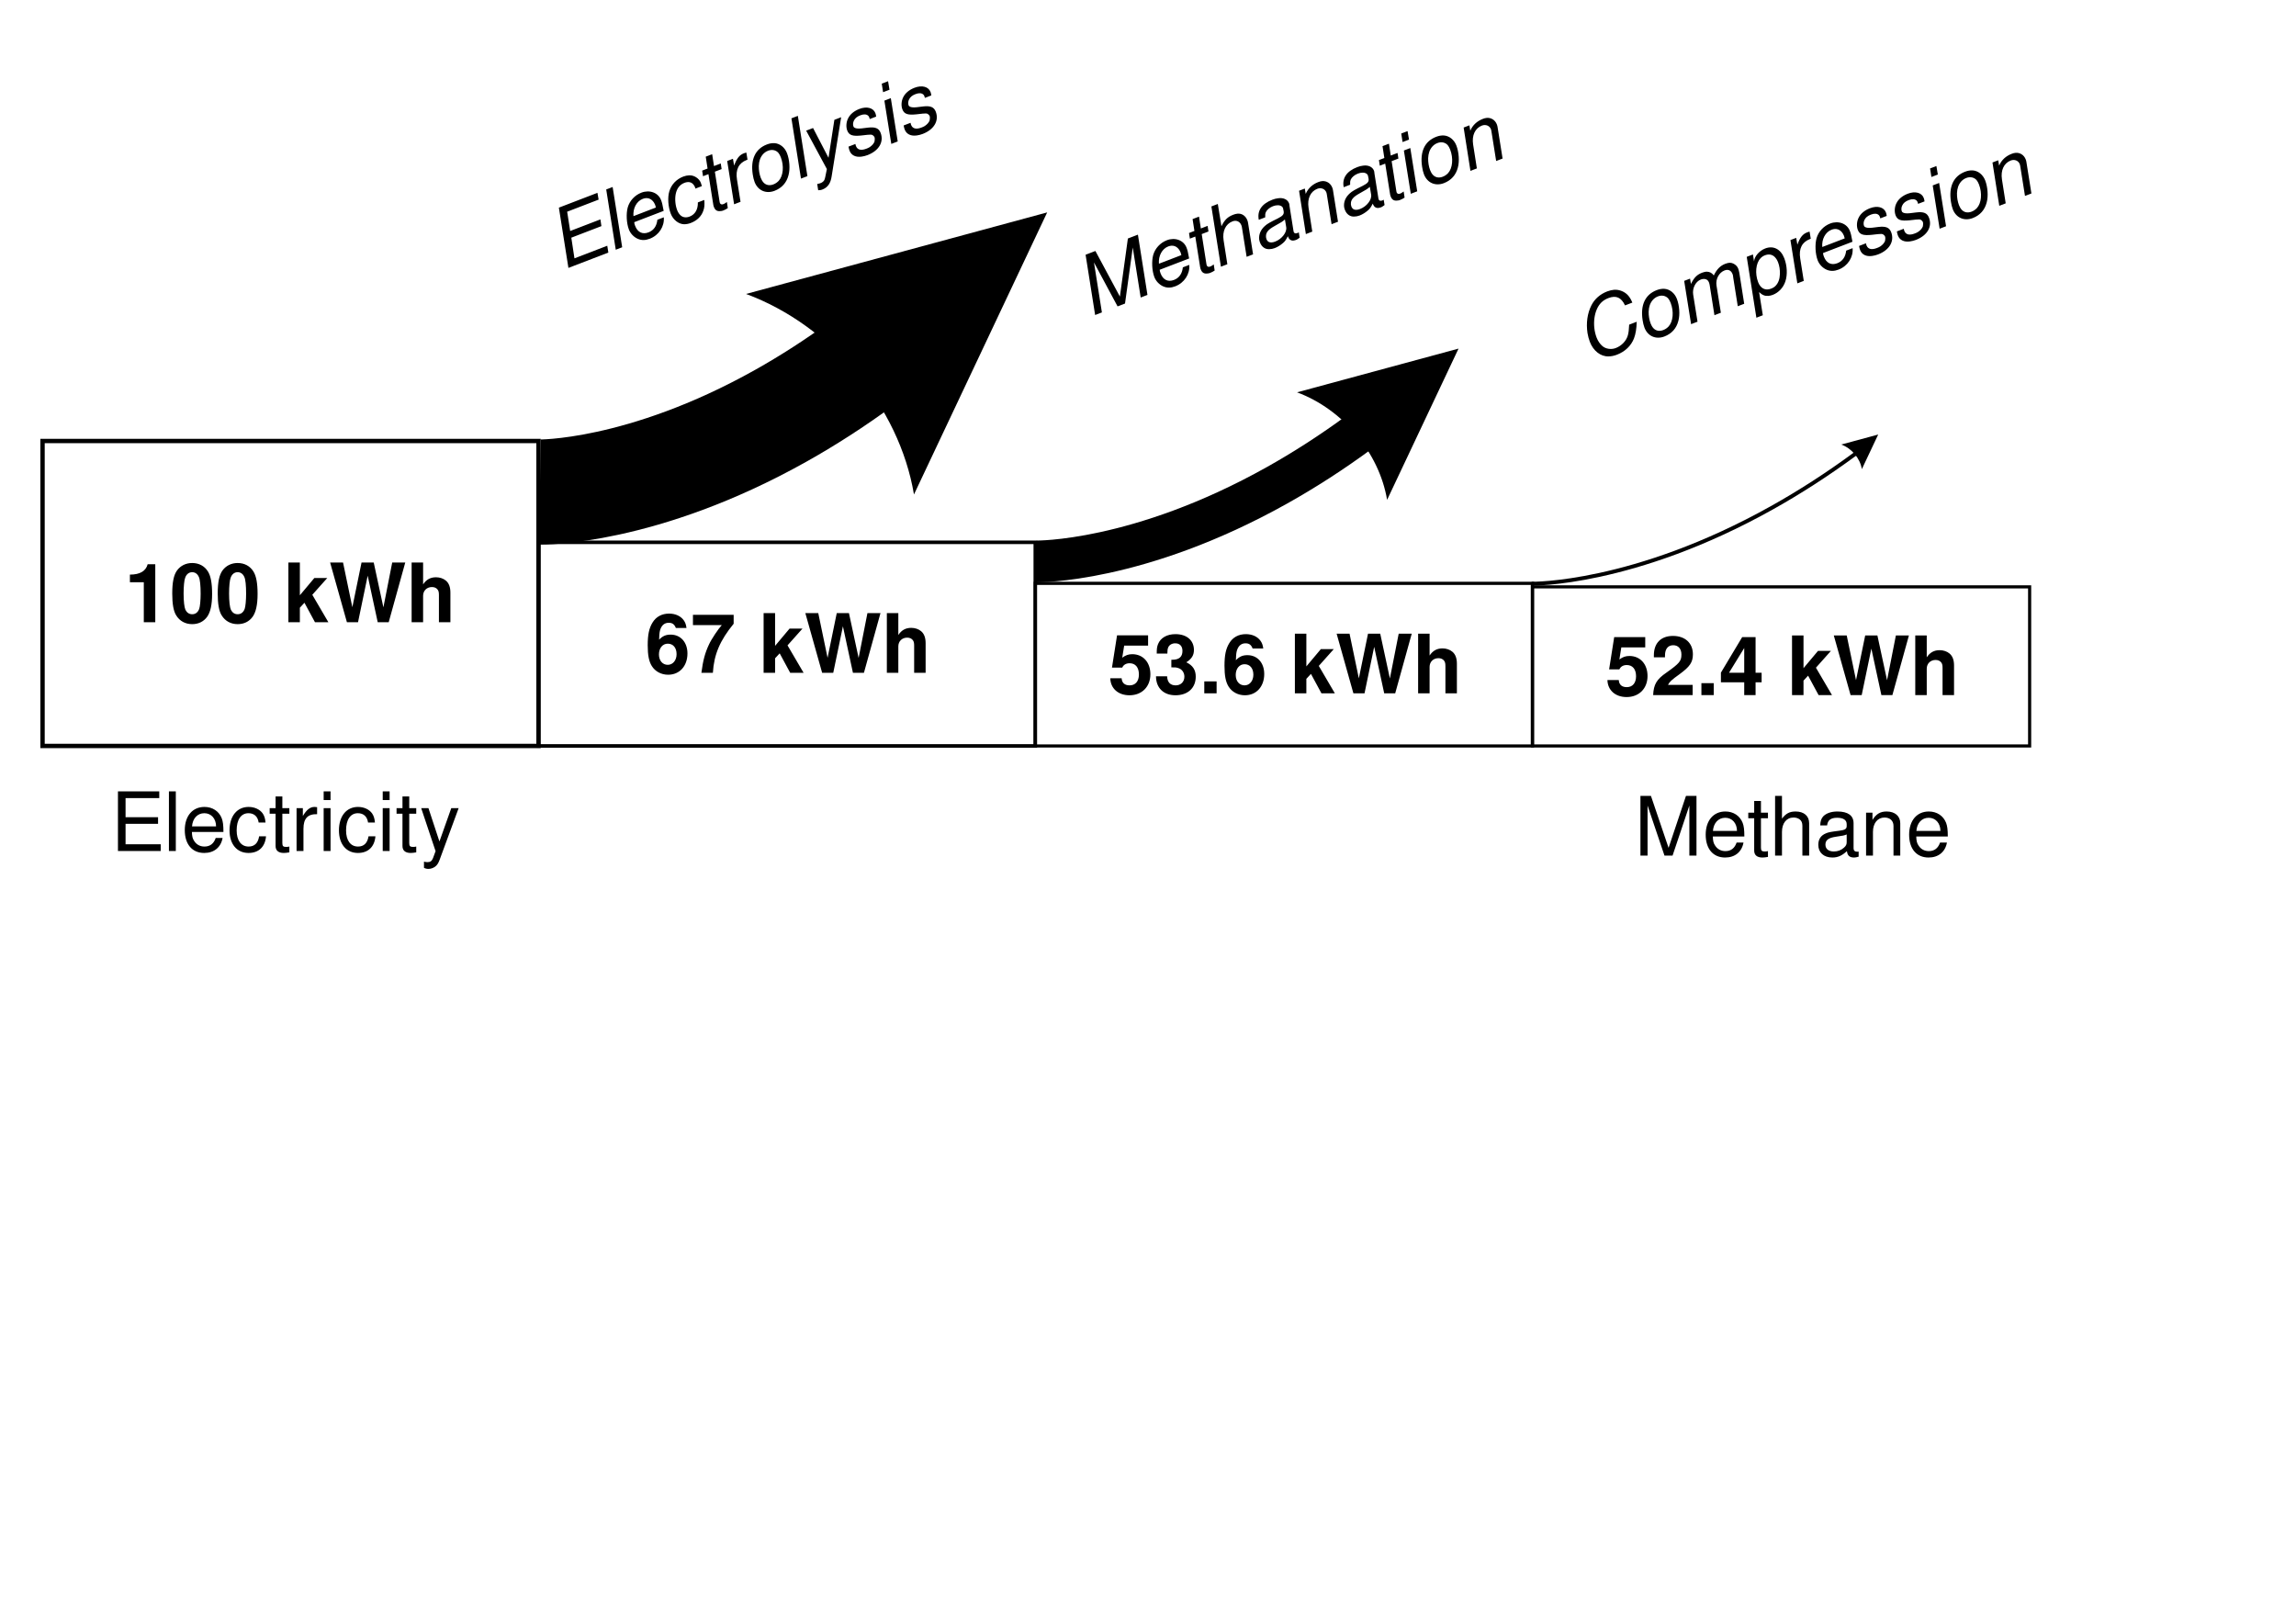
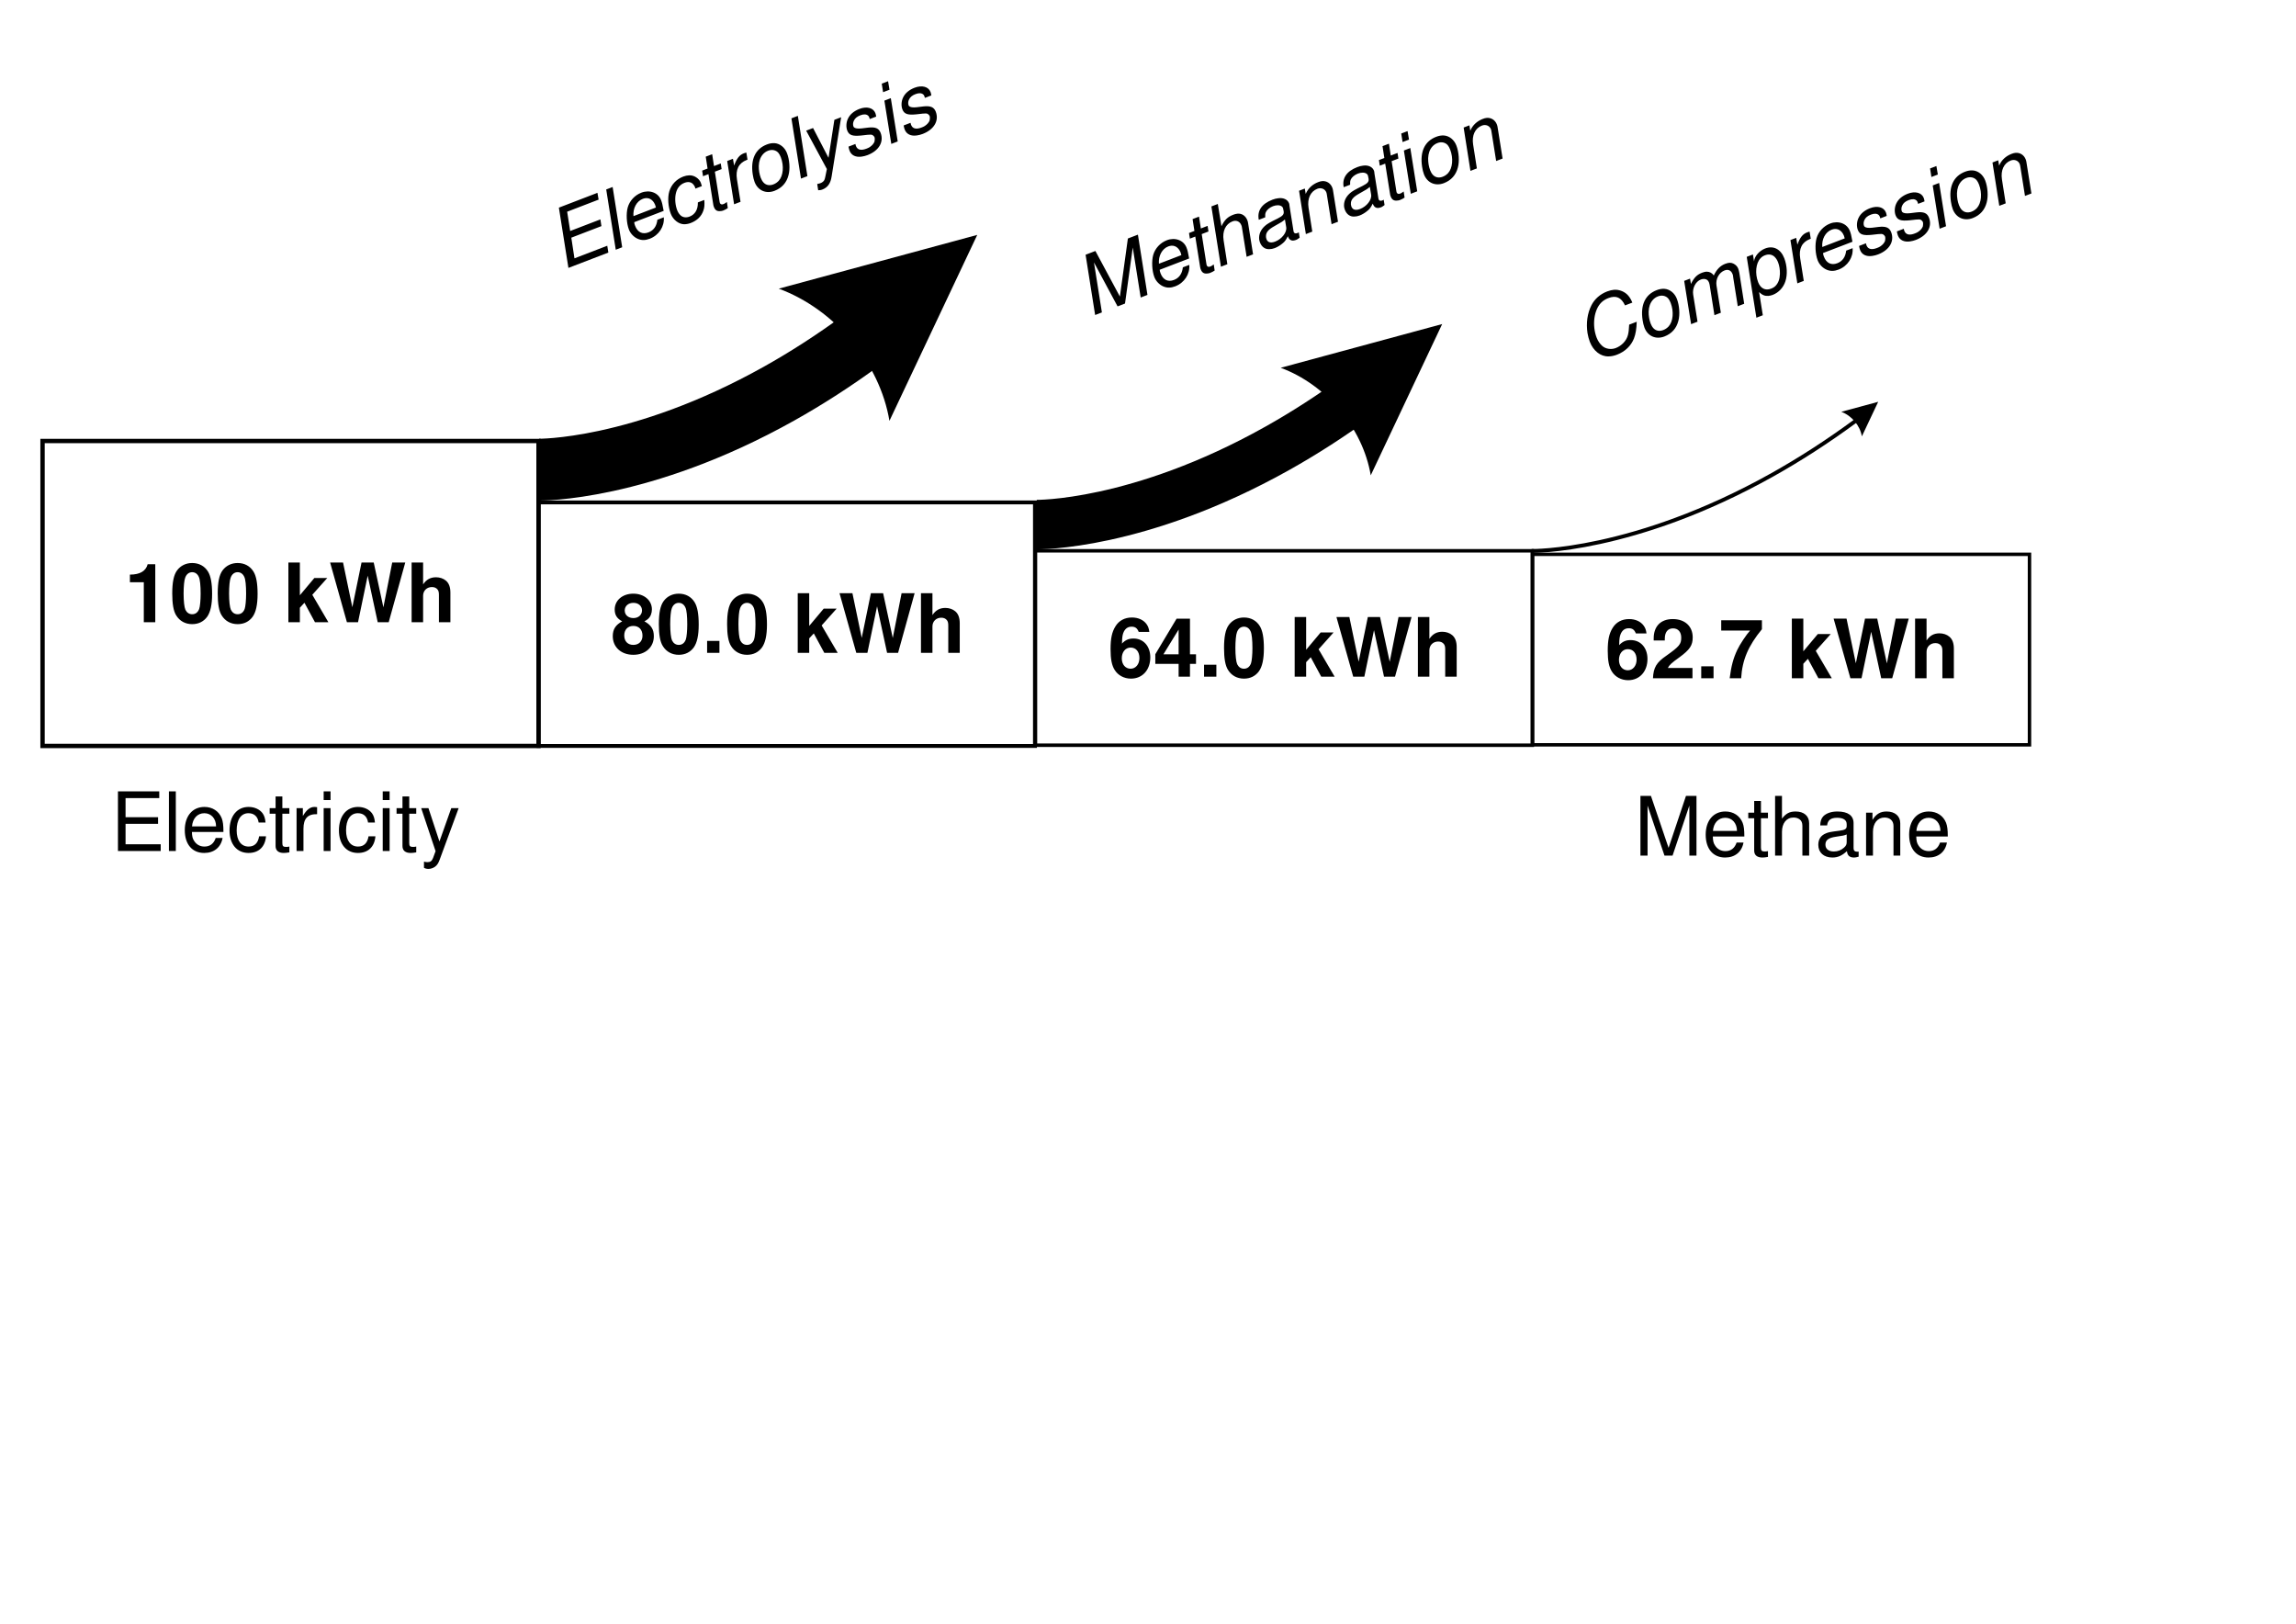
<svg xmlns="http://www.w3.org/2000/svg" width="297mm" height="210mm" viewBox="0 0 297 210" version="1.1" id="svg5">
  <defs id="defs2">
    <marker style="overflow:visible;" id="Arrow2Lend" refX="0.0" refY="0.0" orient="auto">
      <path transform="scale(1.1) rotate(180) translate(1,0)" d="M 8.719,4.034 L -2.207,0.016 L 8.719,-4.002 C 6.973,-1.63 6.983,1.616 8.719,4.034 z " style="stroke:context-stroke;fill-rule:evenodd;fill:context-stroke;stroke-width:0.625;stroke-linejoin:round;" id="path7670" />
    </marker>
    <marker style="overflow:visible;" id="Arrow1Send" refX="0.0" refY="0.0" orient="auto">
      <path transform="scale(0.2) rotate(180) translate(6,0)" style="fill-rule:evenodd;fill:context-stroke;stroke:context-stroke;stroke-width:1.0pt;" d="M 0.0,0.0 L 5.0,-5.0 L -12.5,0.0 L 5.0,5.0 L 0.0,0.0 z " id="path7664" />
    </marker>
    <marker style="overflow:visible" id="Arrow1Mstart" refX="0.0" refY="0.0" orient="auto">
      <path transform="scale(0.4) translate(10,0)" style="fill-rule:evenodd;fill:context-stroke;stroke:context-stroke;stroke-width:1.0pt" d="M 0.0,0.0 L 5.0,-5.0 L -12.5,0.0 L 5.0,5.0 L 0.0,0.0 z " id="path7655" />
    </marker>
    <marker style="overflow:visible" id="Arrow1Sstart" refX="0.0" refY="0.0" orient="auto">
      <path transform="scale(0.2) translate(6,0)" style="fill-rule:evenodd;fill:context-stroke;stroke:context-stroke;stroke-width:1.0pt" d="M 0.0,0.0 L 5.0,-5.0 L -12.5,0.0 L 5.0,5.0 L 0.0,0.0 z " id="path7661" />
    </marker>
    <marker style="overflow:visible" id="Arrow1Send-0" refX="0" refY="0" orient="auto">
      <path transform="matrix(-0.2,0,0,-0.2,-1.2,0)" style="fill:context-stroke;fill-rule:evenodd;stroke:context-stroke;stroke-width:1pt" d="M 0,0 5,-5 -12.5,0 5,5 Z" id="path7664-0" />
    </marker>
  </defs>
  <g id="layer1">
    <rect style="fill:none;fill-opacity:1;stroke:#000000;stroke-width:0.562;stroke-linecap:round;stroke-miterlimit:4;stroke-dasharray:none" id="rect31" width="64.158" height="39.438" x="5.503" y="57.039" />
-     <rect style="fill:none;fill-opacity:1;stroke:#000000;stroke-width:0.46;stroke-linecap:round;stroke-miterlimit:4;stroke-dasharray:none" id="rect31-3" width="64.26" height="26.34" x="69.661" y="70.137" />
-     <rect style="fill:none;fill-opacity:1;stroke:#000000;stroke-width:0.411;stroke-linecap:round;stroke-miterlimit:4;stroke-dasharray:none" id="rect31-3-2" width="64.309" height="21.029" x="133.921" y="75.448" />
-     <rect style="fill:none;fill-opacity:1;stroke:#000000;stroke-width:0.406;stroke-linecap:round;stroke-miterlimit:4;stroke-dasharray:none" id="rect31-3-2-0" width="64.314" height="20.574" x="198.23" y="75.903" />
+     <rect style="fill:none;fill-opacity:1;stroke:#000000;stroke-width:0.503;stroke-linecap:round;stroke-miterlimit:4;stroke-dasharray:none" id="rect31-3" width="64.217" height="31.497" x="69.661" y="64.98" />
+     <rect style="fill:none;fill-opacity:1;stroke:#000000;stroke-width:0.449;stroke-linecap:round;stroke-miterlimit:4;stroke-dasharray:none" id="rect31-3-2" width="64.271" height="25.151" x="133.941" y="71.234" />
+     <rect style="fill:none;fill-opacity:1;stroke:#000000;stroke-width:0.445;stroke-linecap:round;stroke-miterlimit:4;stroke-dasharray:none" id="rect31-3-2-0" width="64.275" height="24.643" x="198.25" y="71.689" />
    <text xml:space="preserve" style="font-weight:bold;font-size:10.583px;line-height:1.25;font-family:Helvetica;-inkscape-font-specification:'Helvetica Bold';word-spacing:0px;stroke-width:0.265" x="16.085" y="80.474" id="text3808">
      <tspan id="tspan3806" style="font-size:10.583px;stroke-width:0.265" x="16.085" y="80.474">100 kWh</tspan>
    </text>
    <text xml:space="preserve" style="font-style:normal;font-variant:normal;font-weight:normal;font-stretch:normal;font-size:10.583px;line-height:1.25;font-family:Helvetica;-inkscape-font-specification:Helvetica;word-spacing:0px;stroke-width:0.265" x="14.303" y="110.066" id="text3808-2">
      <tspan id="tspan3806-1" style="font-style:normal;font-variant:normal;font-weight:normal;font-stretch:normal;font-size:10.583px;font-family:Helvetica;-inkscape-font-specification:Helvetica;stroke-width:0.265" x="14.303" y="110.066">Electricity</tspan>
    </text>
    <text xml:space="preserve" style="font-style:normal;font-variant:normal;font-weight:normal;font-stretch:normal;font-size:10.583px;line-height:1.25;font-family:Helvetica;-inkscape-font-specification:Helvetica;word-spacing:0px;stroke-width:0.265" x="211.404" y="110.656" id="text3808-2-2">
      <tspan id="tspan3806-1-3" style="font-style:normal;font-variant:normal;font-weight:normal;font-stretch:normal;font-size:10.583px;font-family:Helvetica;-inkscape-font-specification:Helvetica;stroke-width:0.265" x="211.404" y="110.656">Methane</tspan>
    </text>
    <text xml:space="preserve" style="font-style:normal;font-variant:normal;font-weight:normal;font-stretch:normal;font-size:10.583px;line-height:1.25;font-family:Helvetica;-inkscape-font-specification:Helvetica;word-spacing:0px;stroke-width:0.265" x="55.269" y="58.704" id="text3808-2-4" transform="rotate(-21.00509)">
      <tspan style="font-style:oblique;font-variant:normal;font-weight:normal;font-stretch:normal;font-size:10.583px;font-family:Helvetica;-inkscape-font-specification:'Helvetica Oblique';stroke-width:0.265" x="55.269" y="58.704" id="tspan21057">Electrolysis</tspan>
      <tspan style="font-style:oblique;font-variant:normal;font-weight:normal;font-stretch:normal;font-size:10.583px;font-family:Helvetica;-inkscape-font-specification:'Helvetica Oblique';stroke-width:0.265" x="55.269" y="71.933" id="tspan46361" />
      <tspan style="font-style:oblique;font-variant:normal;font-weight:normal;font-stretch:normal;font-size:10.583px;font-family:Helvetica;-inkscape-font-specification:'Helvetica Oblique';stroke-width:0.265" x="55.269" y="85.162" id="tspan45840" />
    </text>
    <text xml:space="preserve" style="font-style:normal;font-variant:normal;font-weight:normal;font-stretch:normal;font-size:10.583px;line-height:1.25;font-family:Helvetica;-inkscape-font-specification:Helvetica;word-spacing:0px;stroke-width:0.265" x="116.848" y="88.812" id="text3808-2-4-8" transform="rotate(-21.00509)">
      <tspan style="font-style:oblique;font-variant:normal;font-weight:normal;font-stretch:normal;font-size:10.583px;font-family:Helvetica;-inkscape-font-specification:'Helvetica Oblique';stroke-width:0.265" x="116.848" y="88.812" id="tspan21057-0">Methanation</tspan>
    </text>
    <text xml:space="preserve" style="font-style:normal;font-variant:normal;font-weight:normal;font-stretch:normal;font-size:10.583px;line-height:1.25;font-family:Helvetica;-inkscape-font-specification:Helvetica;word-spacing:0px;stroke-width:0.265" x="174.954" y="117.55" id="text3808-2-4-8-9" transform="rotate(-21.00509)">
      <tspan style="font-style:oblique;font-variant:normal;font-weight:normal;font-stretch:normal;font-size:10.583px;font-family:Helvetica;-inkscape-font-specification:'Helvetica Oblique';stroke-width:0.265" x="174.954" y="117.55" id="tspan21057-0-5">Compression</tspan>
    </text>
-     <text xml:space="preserve" style="font-weight:bold;font-size:10.583px;line-height:1.25;font-family:Helvetica;-inkscape-font-specification:'Helvetica Bold';word-spacing:0px;stroke-width:0.265" x="83.441" y="87.017" id="text3808-3">
-       <tspan id="tspan3806-9" style="font-size:10.583px;stroke-width:0.265" x="83.441" y="87.017">67 kWh</tspan>
+     <text xml:space="preserve" style="font-weight:bold;font-size:10.583px;line-height:1.25;font-family:Helvetica;-inkscape-font-specification:'Helvetica Bold';word-spacing:0px;stroke-width:0.265" x="79.032" y="84.439" id="text3808-3">
+       <tspan id="tspan3806-9" style="font-size:10.583px;stroke-width:0.265" x="79.032" y="84.439">80.0 kWh</tspan>
    </text>
-     <text xml:space="preserve" style="font-weight:bold;font-size:10.583px;line-height:1.25;font-family:Helvetica;-inkscape-font-specification:'Helvetica Bold';word-spacing:0px;stroke-width:0.265" x="143.338" y="89.673" id="text3808-3-9">
-       <tspan id="tspan3806-9-5" style="font-size:10.583px;stroke-width:0.265" x="143.338" y="89.673">53.6 kWh</tspan>
+     <text xml:space="preserve" style="font-weight:bold;font-size:10.583px;line-height:1.25;font-family:Helvetica;-inkscape-font-specification:'Helvetica Bold';word-spacing:0px;stroke-width:0.265" x="143.313" y="87.52" id="text3808-3-9">
+       <tspan id="tspan3806-9-5" style="font-size:10.583px;stroke-width:0.265" x="143.313" y="87.52">64.0 kWh</tspan>
    </text>
-     <text xml:space="preserve" style="font-weight:bold;font-size:10.583px;line-height:1.25;font-family:Helvetica;-inkscape-font-specification:'Helvetica Bold';word-spacing:0px;stroke-width:0.265" x="207.65" y="89.901" id="text3808-3-9-2">
-       <tspan id="tspan3806-9-5-8" style="font-size:10.583px;stroke-width:0.265" x="207.65" y="89.901">52.4 kWh</tspan>
+     <text xml:space="preserve" style="font-weight:bold;font-size:10.583px;line-height:1.25;font-family:Helvetica;-inkscape-font-specification:'Helvetica Bold';word-spacing:0px;stroke-width:0.265" x="207.624" y="87.721" id="text3808-3-9-2">
+       <tspan id="tspan3806-9-5-8" style="font-size:10.583px;stroke-width:0.265" x="207.624" y="87.721">62.7 kWh</tspan>
    </text>
-     <path style="fill:none;stroke:#000000;stroke-width:13.602;stroke-linecap:butt;stroke-linejoin:miter;stroke-miterlimit:4;stroke-dasharray:none;stroke-opacity:1" d="m 69.831,63.637 c 0,0 13.165,0.223 31.156,-9.858 3.429,-1.921 7.034,-4.217 10.756,-6.96" id="path7219-1" />
-     <path style="fill:none;stroke:#000000;stroke-width:5.4;stroke-linecap:butt;stroke-linejoin:miter;stroke-miterlimit:4;stroke-dasharray:none;stroke-opacity:1" d="m 134.057,72.611 c 0,0 13.165,0.223 31.156,-9.858 3.429,-1.921 7.034,-4.217 10.756,-6.96" id="path7219-1-7" />
-     <path style="fill:none;stroke:#000000;stroke-width:0.5;stroke-linecap:butt;stroke-linejoin:miter;stroke-miterlimit:4;stroke-dasharray:none;stroke-opacity:1" d="m 198.119,75.491 c 0,0 13.165,0.223 31.156,-9.858 3.429,-1.921 7.034,-4.217 10.756,-6.96" id="path7219-1-7-0" />
-     <g id="g10596" transform="matrix(13.2999,0,0,16.65522,-2915.777,-386.9645)">
+     <path style="fill:none;stroke:#000000;stroke-width:8;stroke-linecap:butt;stroke-linejoin:miter;stroke-miterlimit:4;stroke-dasharray:none;stroke-opacity:1" d="m 69.661,60.743 c 0,0 13.165,0.223 31.156,-9.858 3.429,-1.921 7.034,-4.217 10.756,-6.96" id="path7219-1" />
+     <path style="fill:none;stroke:#000000;stroke-width:6.4;stroke-linecap:butt;stroke-linejoin:miter;stroke-miterlimit:4;stroke-dasharray:none;stroke-opacity:1" d="m 134.057,67.848 c 0,0 13.165,0.223 31.156,-9.858 3.429,-1.921 7.034,-4.217 10.756,-6.96" id="path7219-1-7" />
+     <path style="fill:none;stroke:#000000;stroke-width:0.5;stroke-linecap:butt;stroke-linejoin:miter;stroke-miterlimit:4;stroke-dasharray:none;stroke-opacity:1" d="m 198.119,71.257 c 0,0 13.165,0.223 31.156,-9.858 3.429,-1.921 7.034,-4.217 10.756,-6.96" id="path7219-1-7-0" />
+     <g id="g10596" transform="matrix(8.76655,0,0,10.97819,-1884.791,-242.7921)">
      <g id="path10598">
        <g id="g10832" transform="matrix(0.7357546,-0.5408112,0.8481057,0.7357546,39.3216,130.5124)">
          <path style="color:#000000;fill:#000000;fill-rule:evenodd;stroke-width:0.158;stroke-linejoin:round;-inkscape-stroke:none" d="m 226.757,23.971 2.692,1.118 -2.811,0.911 c 0.475,-0.582 0.52,-1.402 0.119,-2.029 z" id="path10602" />
        </g>
      </g>
    </g>
-     <g id="g10596-4" transform="matrix(7.13188,0,0,8.931124,-1447.512,-177.1489)">
+     <g id="g10596-4" transform="matrix(7.13188,0,0,8.931124,-1449.628,-180.3239)">
      <g id="path10598-3">
        <g id="g10832-3" transform="matrix(0.7357546,-0.5408112,0.8481057,0.7357546,39.3216,130.5124)">
          <path style="color:#000000;fill:#000000;fill-rule:evenodd;stroke-width:0.158;stroke-linejoin:round;-inkscape-stroke:none" d="m 226.757,23.971 2.692,1.118 -2.811,0.911 c 0.475,-0.582 0.52,-1.402 0.119,-2.029 z" id="path10602-9" />
        </g>
      </g>
    </g>
-     <g id="g10596-4-4" transform="matrix(1.629978,0,0,2.041192,-130.9917,5.408913)">
+     <g id="g10596-4-4" transform="matrix(1.629978,0,0,2.041192,-130.9917,1.175579)">
      <g id="path10598-3-5">
        <g id="g10832-3-1" transform="matrix(0.7357546,-0.5408112,0.8481057,0.7357546,39.3216,130.5124)">
          <path style="color:#000000;fill:#000000;fill-rule:evenodd;stroke-width:0.158;stroke-linejoin:round;-inkscape-stroke:none" d="m 226.757,23.971 2.692,1.118 -2.811,0.911 c 0.475,-0.582 0.52,-1.402 0.119,-2.029 z" id="path10602-9-2" />
        </g>
      </g>
    </g>
  </g>
</svg>
